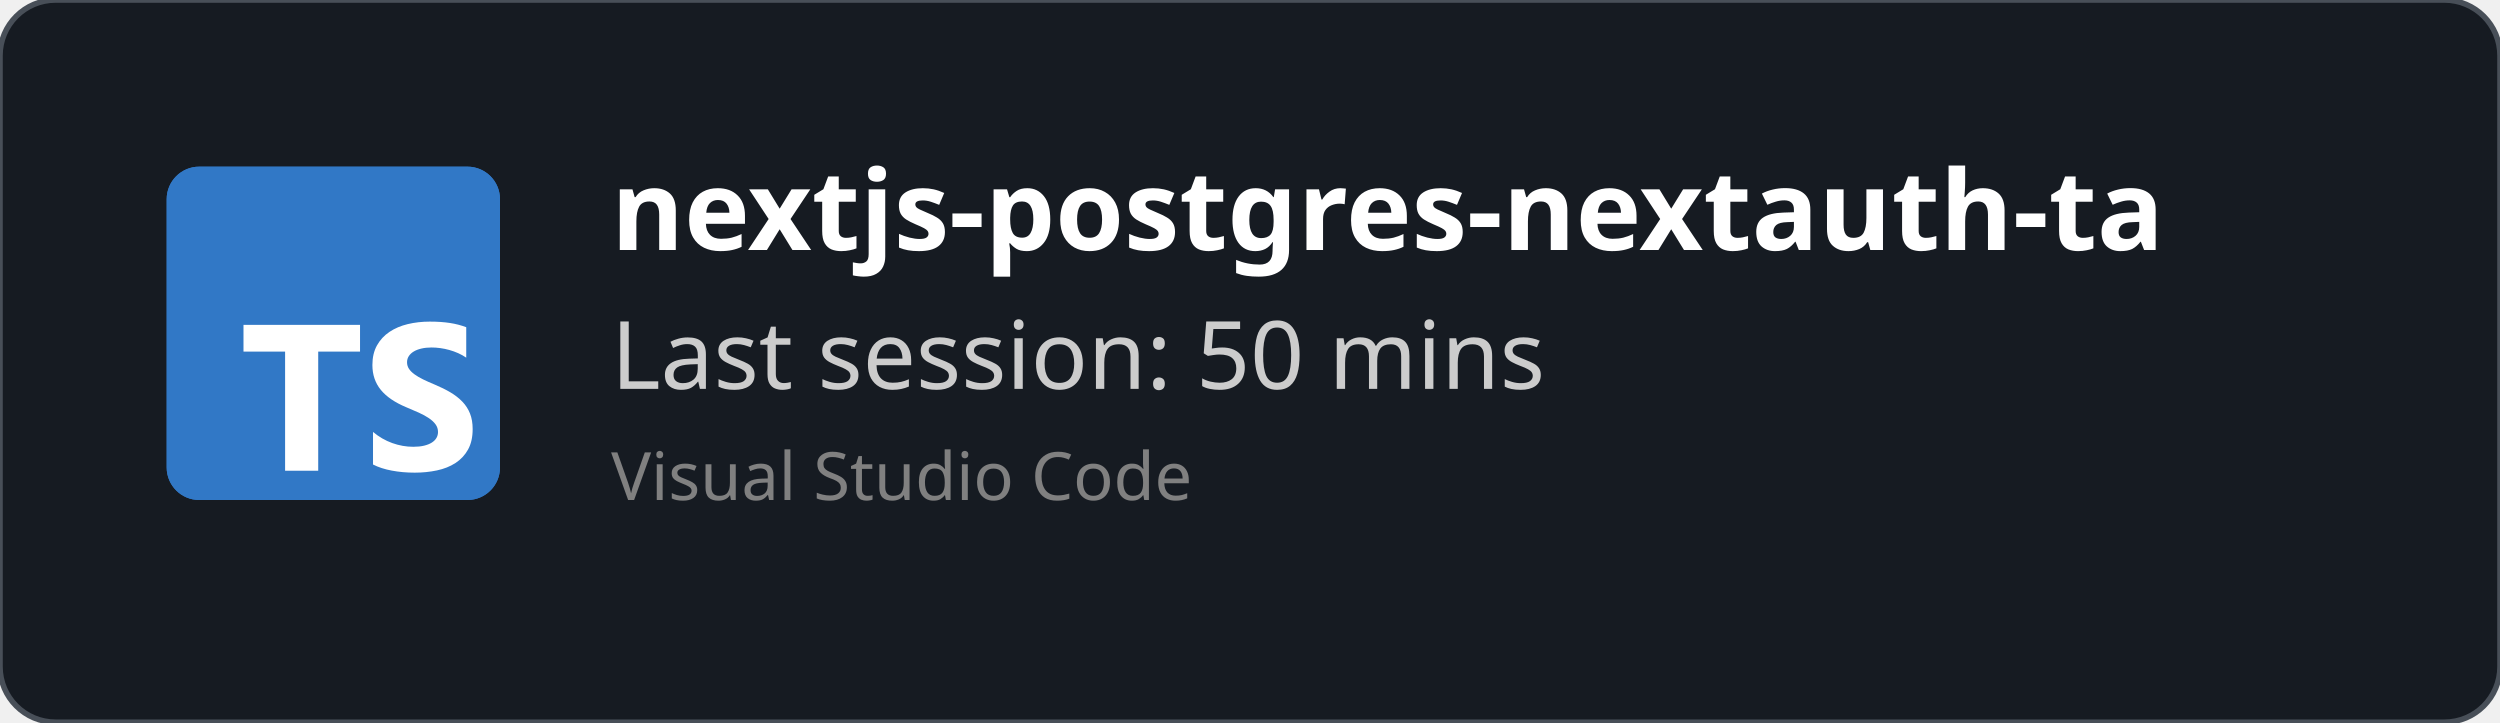
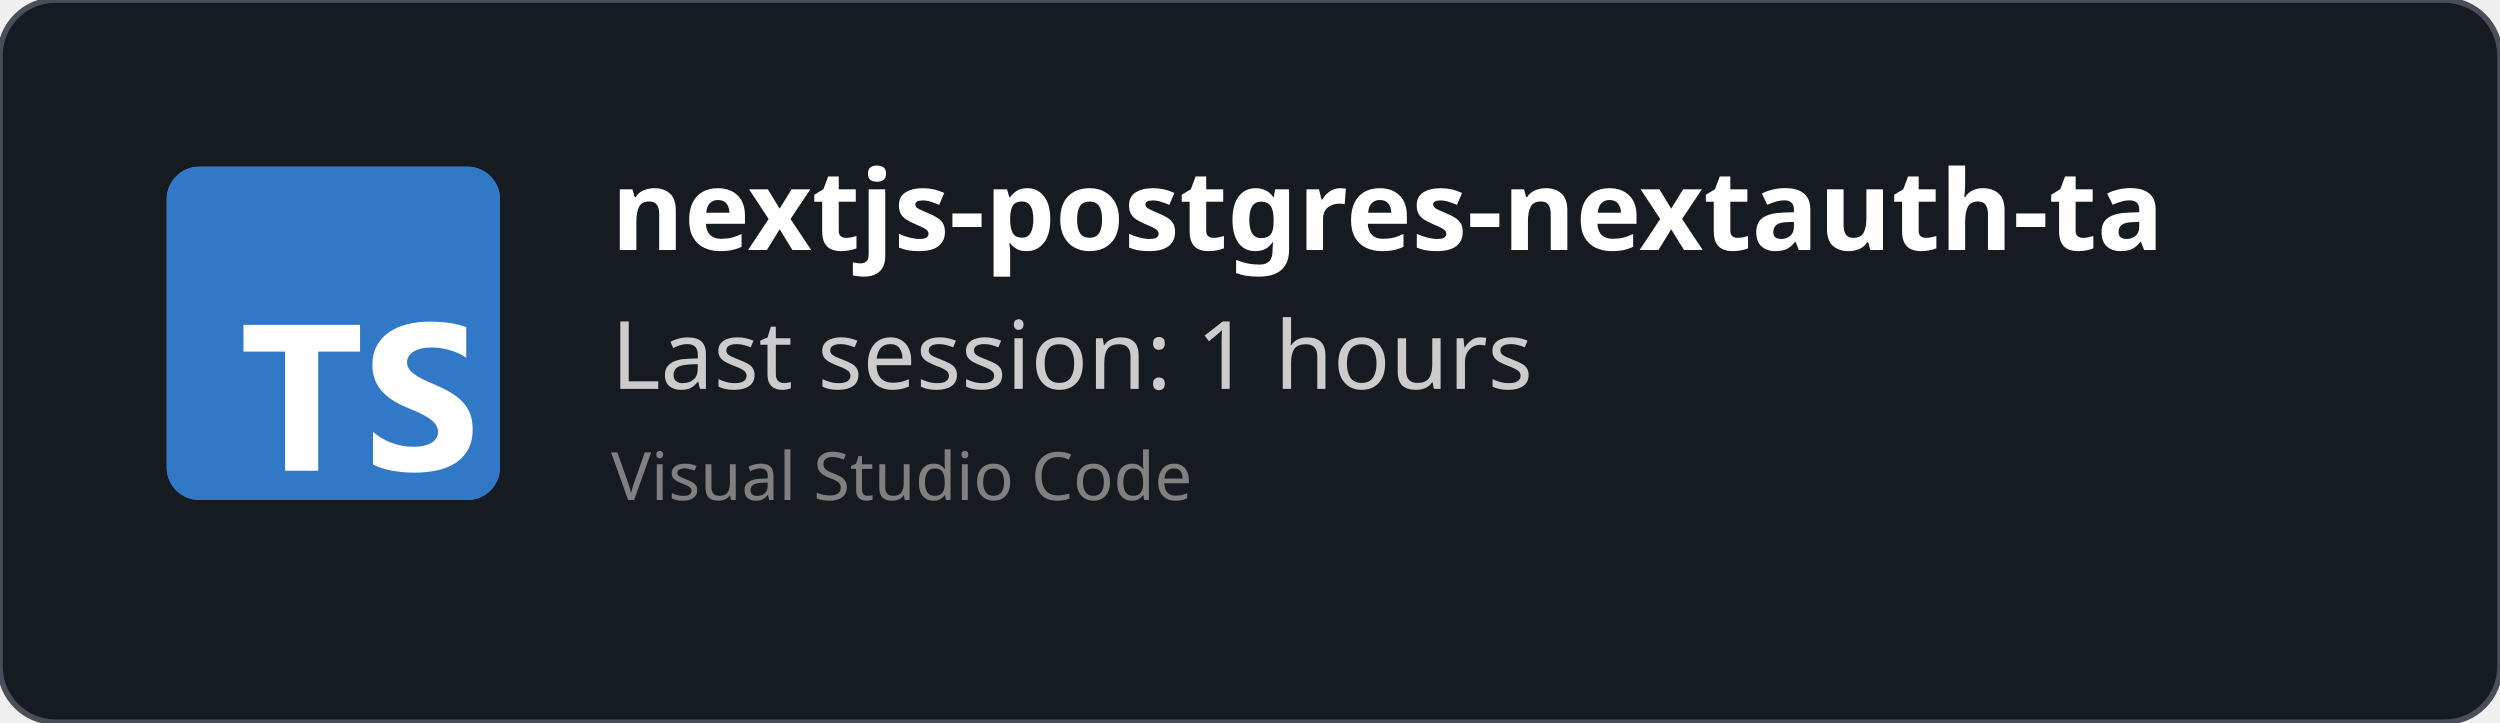
<svg xmlns="http://www.w3.org/2000/svg" width="450" height="130" viewBox="0 0 450 130" fill="none" role="img">
  <style>
    *{
        font-family: 'Segoe UI', Ubuntu, monospace
    }
    </style>
  <defs>
    <clipPath id="horizontalClip" x="20" y="20" width="500" height="200">
      <rect x="90" y="20" width="300" height="50" />
    </clipPath>
  </defs>
  <rect width="450" height="130" fill="rgba(22,27,34)" stroke="#484f58" stroke-width="1" fill-opacity="1" stroke-opacity="1" x="0" y="0" rx="10px" ry="10px">
    </rect>
  <svg fill="none" height="60" viewBox="0 0 512 512" width="60" x="30" y="30">
    <rect fill="#3178c6" height="512" rx="50" width="512" />
    <rect fill="#3178c6" height="512" rx="50" width="512" />
    <path clip-rule="evenodd" d="m316.939 407.424v50.061c8.138 4.172 17.763 7.3 28.875 9.386s22.823 3.129 35.135 3.129c11.999 0 23.397-1.147 34.196-3.442 10.799-2.294 20.268-6.075 28.406-11.342 8.138-5.266 14.581-12.15 19.328-20.65s7.121-19.007 7.121-31.522c0-9.074-1.356-17.026-4.069-23.857s-6.625-12.906-11.738-18.225c-5.112-5.319-11.242-10.091-18.389-14.315s-15.207-8.213-24.18-11.967c-6.573-2.712-12.468-5.345-17.685-7.9-5.217-2.556-9.651-5.163-13.303-7.822-3.652-2.66-6.469-5.476-8.451-8.448-1.982-2.973-2.974-6.336-2.974-10.091 0-3.441.887-6.544 2.661-9.308s4.278-5.136 7.512-7.118c3.235-1.981 7.199-3.52 11.894-4.615 4.696-1.095 9.912-1.642 15.651-1.642 4.173 0 8.581.313 13.224.938 4.643.626 9.312 1.591 14.008 2.894 4.695 1.304 9.259 2.947 13.694 4.928 4.434 1.982 8.529 4.276 12.285 6.884v-46.776c-7.616-2.92-15.937-5.084-24.962-6.492s-19.381-2.112-31.066-2.112c-11.895 0-23.163 1.278-33.805 3.833s-20.006 6.544-28.093 11.967c-8.086 5.424-14.476 12.333-19.171 20.729-4.695 8.395-7.043 18.433-7.043 30.114 0 14.914 4.304 27.638 12.912 38.172 8.607 10.533 21.675 19.45 39.204 26.751 6.886 2.816 13.303 5.579 19.25 8.291s11.086 5.528 15.415 8.448c4.33 2.92 7.747 6.101 10.252 9.543 2.504 3.441 3.756 7.352 3.756 11.733 0 3.233-.783 6.231-2.348 8.995s-3.939 5.162-7.121 7.196-7.147 3.624-11.894 4.771c-4.748 1.148-10.303 1.721-16.668 1.721-10.851 0-21.597-1.903-32.24-5.71-10.642-3.806-20.502-9.516-29.579-17.13zm-84.159-123.342h64.22v-41.082h-179v41.082h63.906v182.918h50.874z" fill="#fff" fill-rule="evenodd" />
  </svg>
  <text x="110" y="45" font-size="20" clip-path="url(#horizontalClip)" font-weight="bold" font-family="Ubuntu" fill="white">
    nextjs-postgres-nextauth-tailwindcss-template-main
    </text>
  <text x="110" y="70" font-size="17px" font-family="Ubuntu" fill="#ccc">
-     Last session: 50 mins
+     Last session: 1 hours
    </text>
  <text x="110" y="90" font-size="12px" font-family="Ubuntu" fill="grey">
    Visual Studio Code
    </text>
</svg>
